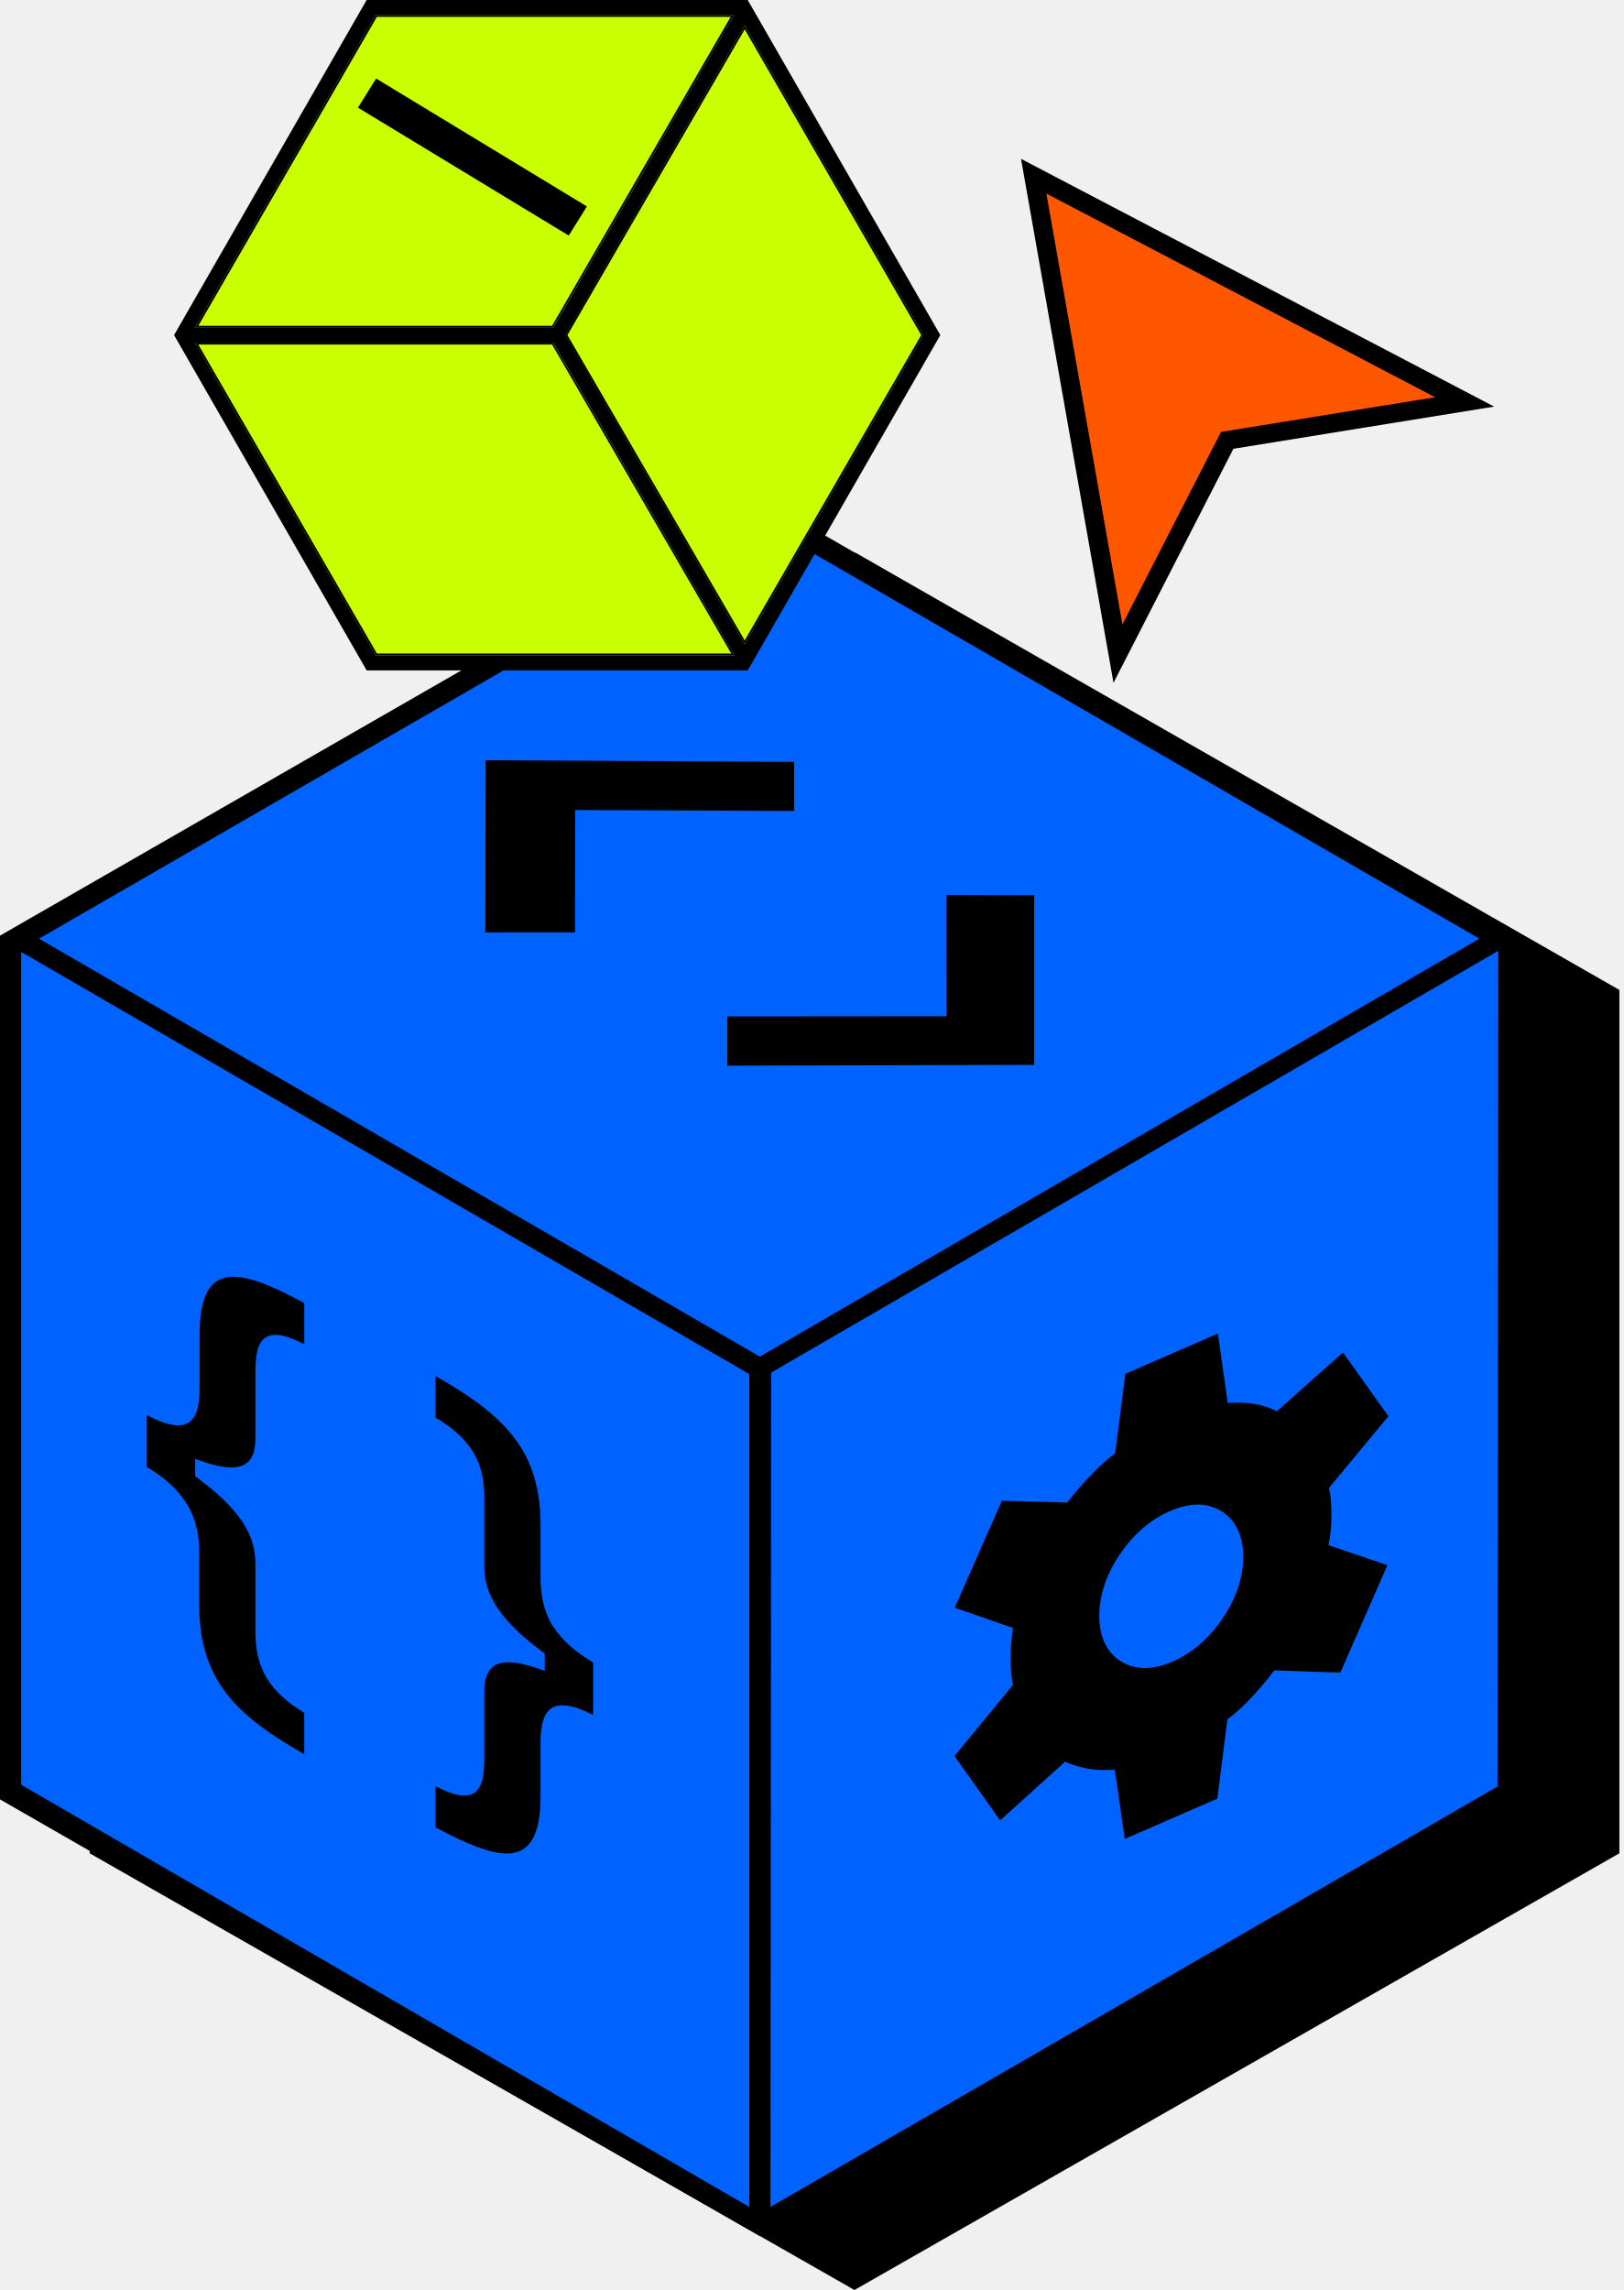
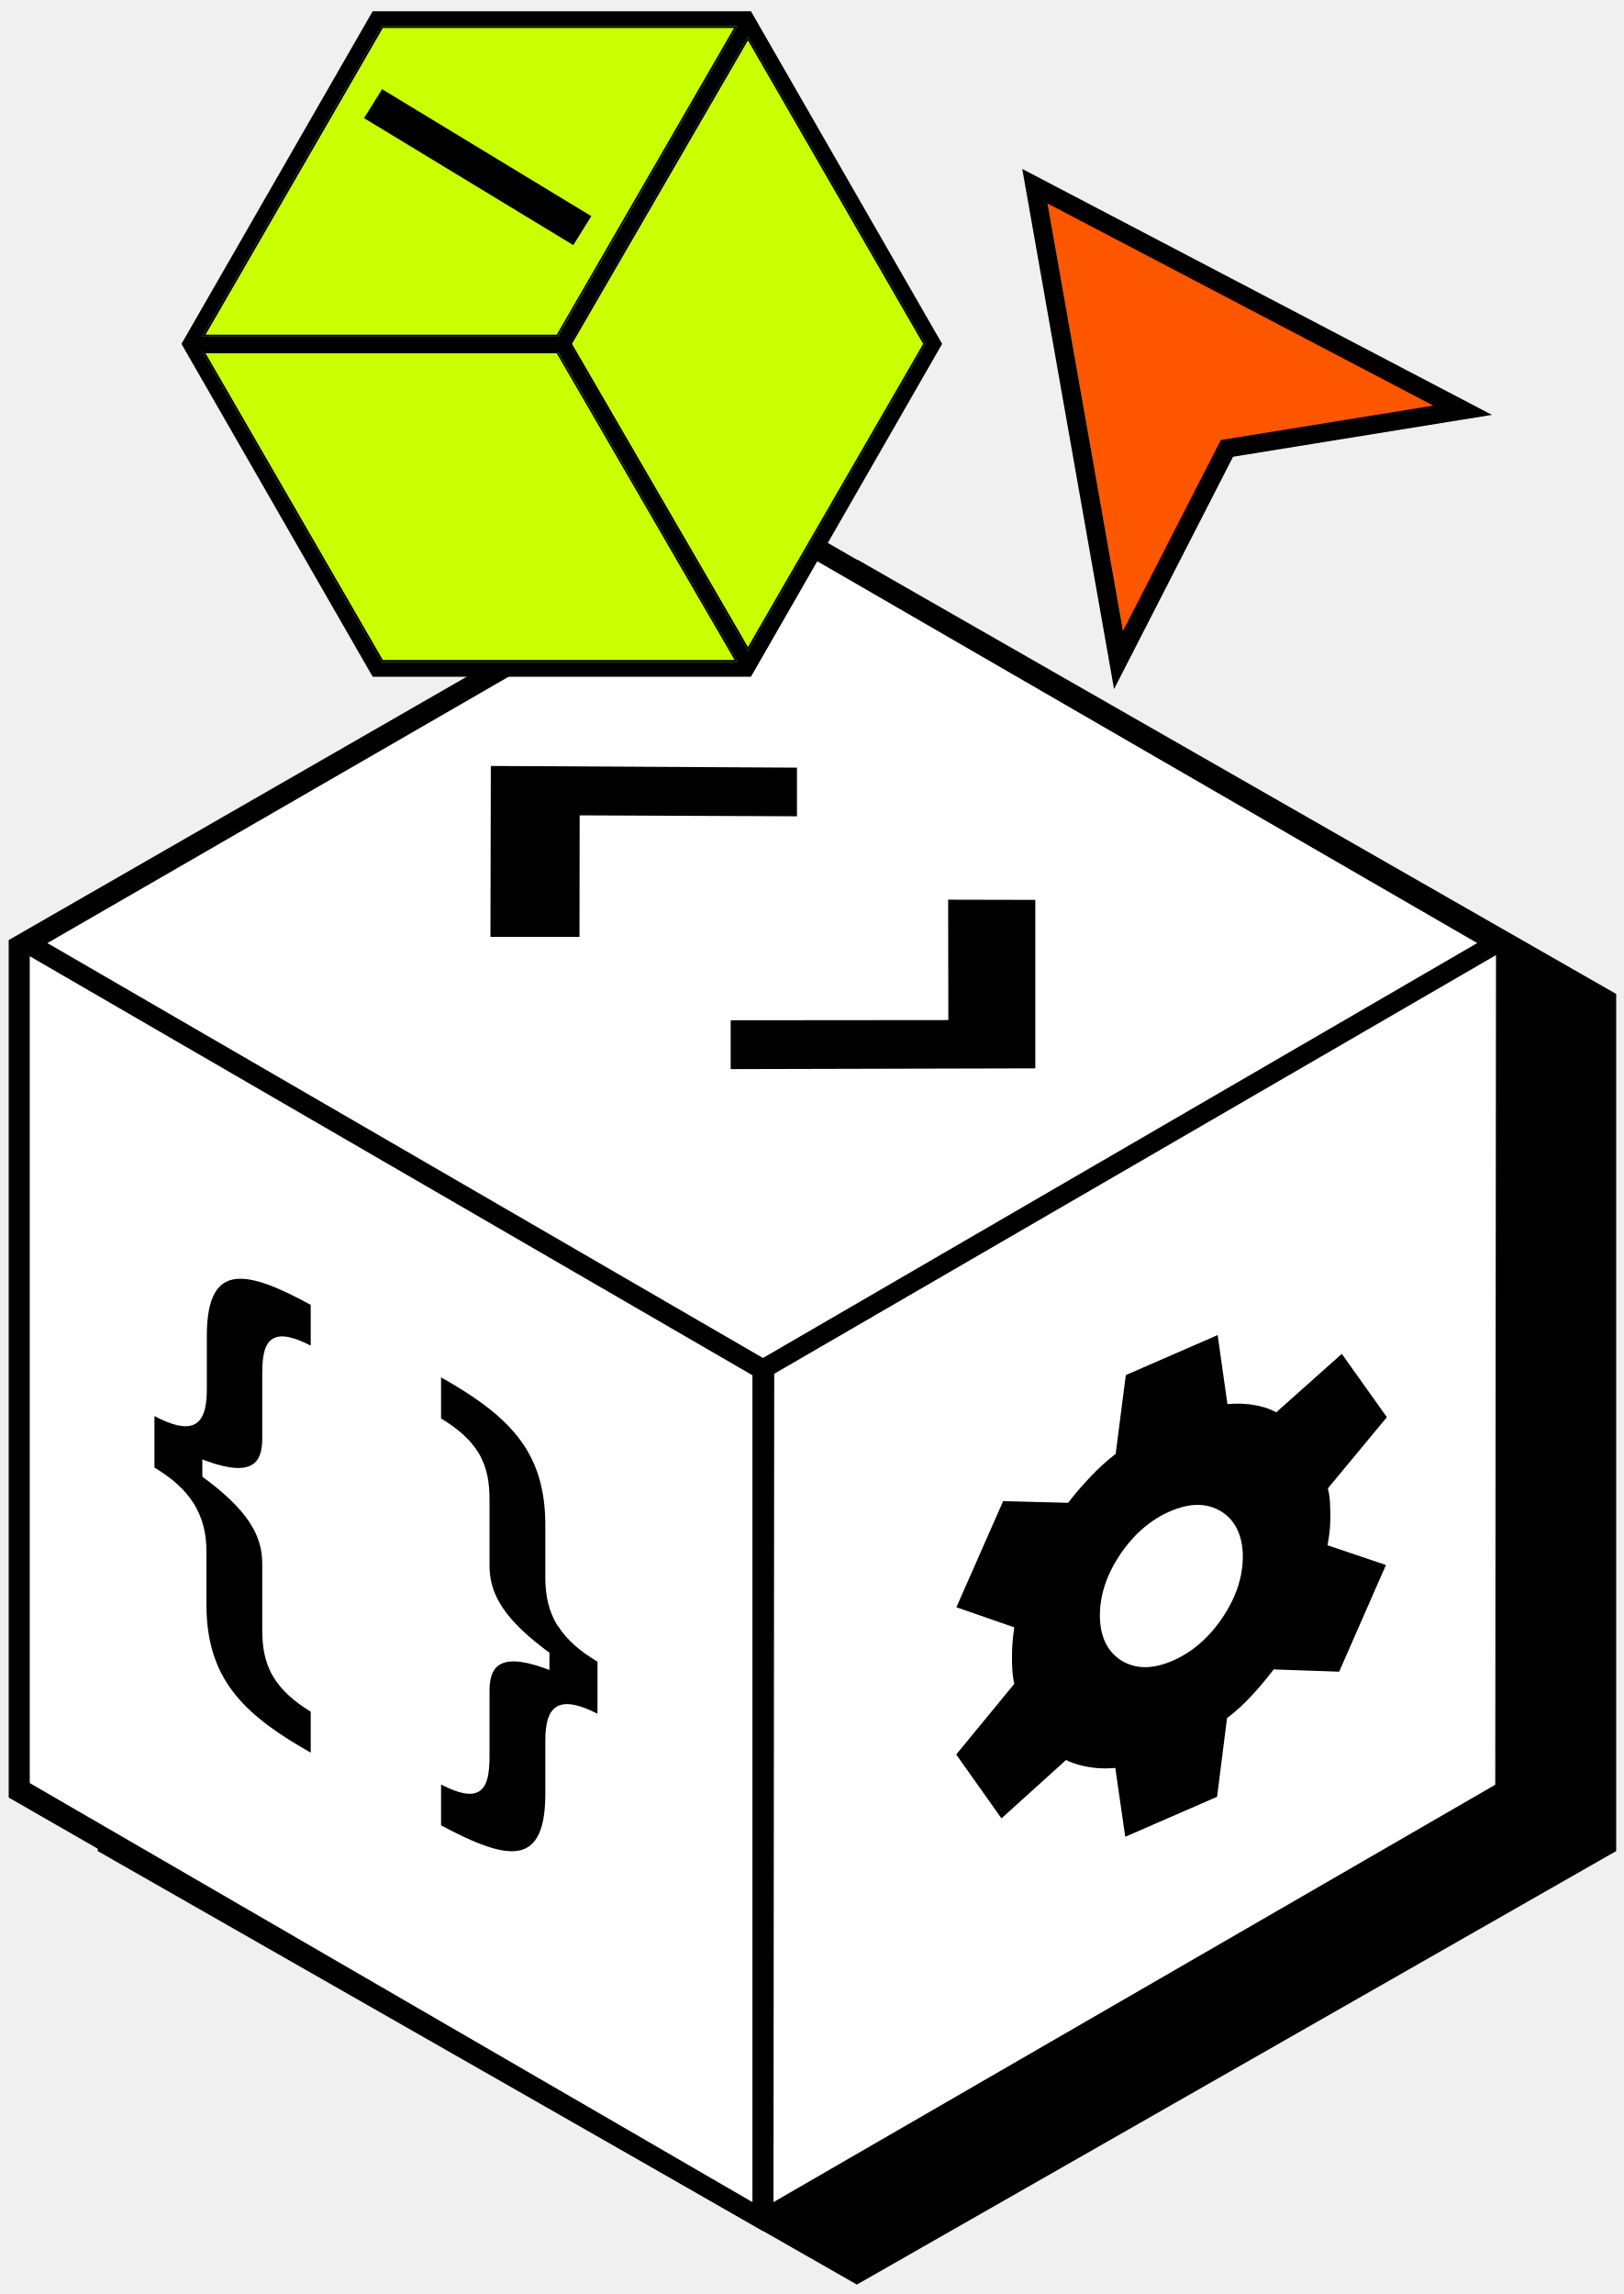
- <svg xmlns="http://www.w3.org/2000/svg" width="117" height="165" viewBox="0 0 117 165" fill="none">
-   <g clip-path="url(#clip0_2_233)">
-     <path d="M61.635 39.822L6.462 71.328V133.535L61.567 165L116.685 133.535V71.328L61.635 39.822Z" fill="black" />
-     <path d="M0 129.65V67.415L54.805 35.909L109.486 67.415V129.65L54.75 161.115L0 129.65Z" fill="black" />
-     <path d="M55.568 98.894L55.514 159.015L107.905 128.723L107.96 68.506L55.568 98.894Z" fill="#0062FF" />
-     <path d="M1.527 128.6L53.987 159.015V99.003L1.527 68.588V128.6Z" fill="#0062FF" />
-     <path d="M2.808 67.633L54.75 97.749L106.596 67.633L54.75 37.641L2.808 67.633Z" fill="#0062FF" />
-     <path d="M34.969 67.183H41.431L41.444 58.363L57.218 58.431V54.9L34.996 54.777L34.969 67.183Z" fill="black" />
-     <path d="M52.405 76.781L74.518 76.726V64.498L68.192 64.484L68.206 73.223L52.405 73.236V76.781Z" fill="black" />
-     <path d="M10.579 105.71V101.961C11.833 102.629 12.815 102.874 13.456 102.575C14.151 102.247 14.383 101.32 14.383 100.025V96.126C14.383 93.209 15.228 92.132 16.537 92.009C17.818 91.886 19.645 92.65 21.922 93.89V96.849C20.668 96.208 19.768 96.003 19.182 96.344C18.541 96.712 18.404 97.667 18.404 98.866V103.597C18.404 104.483 18.214 105.165 17.668 105.492C17.109 105.833 16.141 105.86 14.424 105.247L14.056 105.11V106.365L14.424 106.637C16.155 107.946 17.137 109.05 17.682 110.005C18.227 110.945 18.404 111.818 18.404 112.717V117.448C18.404 118.661 18.555 119.793 19.195 120.87C19.781 121.852 20.681 122.656 21.922 123.419V126.391C19.631 125.096 17.805 123.828 16.523 122.274C15.201 120.679 14.369 118.661 14.355 115.744V111.845C14.355 110.55 14.11 109.364 13.388 108.246C12.747 107.251 11.806 106.433 10.566 105.696L10.579 105.71Z" fill="black" />
-     <path d="M39.877 117.203C40.517 118.225 41.485 119.043 42.739 119.793V123.569C41.512 122.942 40.572 122.71 39.917 122.983C39.195 123.297 38.949 124.224 38.949 125.519V129.418C38.949 132.335 38.104 133.412 36.795 133.535C35.514 133.658 33.673 132.894 31.383 131.667V128.709C32.637 129.35 33.537 129.554 34.123 129.213C34.764 128.845 34.9 127.864 34.9 126.637V121.906C34.9 121.02 35.091 120.338 35.637 120.011C36.196 119.67 37.163 119.643 38.881 120.257L39.249 120.393V119.139L38.881 118.866C37.15 117.557 36.168 116.453 35.623 115.499C35.078 114.558 34.9 113.685 34.9 112.786V108.055C34.9 106.842 34.751 105.724 34.11 104.647C33.523 103.679 32.624 102.888 31.383 102.138V99.153C33.673 100.448 35.5 101.716 36.782 103.256C38.104 104.838 38.936 106.842 38.949 109.773V113.672C38.949 114.953 39.181 116.126 39.863 117.23L39.877 117.203Z" fill="black" />
-     <path d="M80.353 127.496L80.094 127.523C79.93 127.523 79.767 127.537 79.603 127.537C79.235 127.537 78.84 127.509 78.431 127.441C77.844 127.346 77.34 127.196 76.917 127.005L76.754 126.923L72.064 131.163L68.778 126.528L72.991 121.402L72.964 121.279C72.909 121.006 72.882 120.72 72.855 120.407C72.827 120.079 72.827 119.779 72.827 119.479C72.827 119.18 72.827 118.88 72.855 118.552C72.882 118.212 72.909 117.871 72.964 117.516L72.991 117.298L68.792 115.839L72.187 108.137L76.904 108.26L76.986 108.15C77.463 107.537 77.994 106.923 78.581 106.31C79.153 105.71 79.726 105.192 80.257 104.783L80.353 104.715L81.089 98.989L87.756 96.085L88.465 101.089C88.465 101.089 89.01 101.061 89.146 101.061C89.569 101.061 89.978 101.089 90.373 101.157C90.905 101.239 91.396 101.388 91.846 101.607L92.009 101.688L96.767 97.449L100.039 102.043L95.758 107.21L95.785 107.346C95.853 107.632 95.894 107.919 95.908 108.232C95.922 108.546 95.935 108.846 95.935 109.146C95.935 109.446 95.935 109.732 95.908 110.059C95.881 110.373 95.84 110.727 95.772 111.109L95.731 111.341L99.971 112.772L96.576 120.516L91.818 120.352L91.736 120.461C91.246 121.102 90.728 121.715 90.182 122.301C89.637 122.888 89.078 123.392 88.533 123.815L88.437 123.883L87.715 129.595L81.048 132.499L80.326 127.496H80.353ZM86.297 108.409C85.683 108.409 85.002 108.573 84.279 108.887C82.875 109.5 81.662 110.55 80.68 112.009C79.698 113.467 79.208 114.953 79.208 116.439C79.208 117.925 79.739 119.07 80.775 119.711C81.293 120.025 81.866 120.188 82.493 120.188C83.12 120.188 83.788 120.025 84.511 119.711C85.915 119.098 87.128 118.048 88.11 116.589C89.092 115.131 89.582 113.631 89.582 112.159C89.582 110.686 89.051 109.527 88.015 108.887C87.496 108.573 86.924 108.409 86.297 108.409Z" fill="black" />
-     <path d="M26.42 0H53.877L67.756 24.144L53.877 48.302H26.42L12.542 24.144L26.42 0Z" fill="black" />
-     <path d="M39.863 24.689H14.042L27.075 47.225H52.923L39.863 24.689Z" fill="#C9FF00" />
-     <path d="M39.781 24.826L52.691 47.088H27.157L14.287 24.826H39.781ZM39.863 24.689H14.042L27.075 47.225H52.923L39.849 24.689H39.863Z" fill="black" />
-     <path d="M27.075 1.077L14.042 23.613H39.863L52.896 1.077H27.075Z" fill="#C9FF00" />
-     <path d="M52.651 1.213L39.781 23.476H14.287L27.157 1.213H52.651ZM52.882 1.077H27.075L14.042 23.613H39.849L52.896 1.077H52.882Z" fill="black" />
-     <path d="M53.659 1.84L40.735 24.144L53.659 46.42L66.543 24.144L53.659 1.84Z" fill="#C9FF00" />
-     <path d="M53.659 2.113L66.379 24.144L53.659 46.148L40.885 24.144L53.659 2.113ZM53.659 1.84L40.722 24.144L53.659 46.42L66.543 24.144L53.659 1.84Z" fill="black" />
-     <path d="M40.98 16.973L25.793 7.757L27.102 5.658L42.289 14.874L40.98 16.973Z" fill="black" />
-     <path d="M88.623 31.701L88.435 31.735L88.353 31.901L80.568 47.091L74.498 12.695L105.555 28.962L88.636 31.699L88.623 31.701Z" fill="#FF5600" />
-     <path d="M80.236 49.212L73.571 11.446L107.662 29.297L88.873 32.336L80.234 49.199L80.236 49.212ZM75.397 13.948L80.875 44.988L87.98 31.123L103.404 28.622L75.397 13.948Z" fill="black" />
+ <svg xmlns="http://www.w3.org/2000/svg" width="121" height="171" viewBox="0 0 121 171" fill="none">
+   <g clip-path="url(#clip0_270_3054)">
+     <path d="M63.949 41.736L7.285 74.093V137.982L63.879 170.297L120.487 137.982V74.093L63.949 41.736Z" fill="black" />
+     <path d="M0.648 133.992V70.075L56.934 37.718L113.094 70.075V133.992L56.878 166.307L0.648 133.992Z" fill="black" />
+     <path d="M57.718 102.404L57.662 164.151L111.47 133.039L111.526 71.195L57.718 102.404Z" fill="white" />
+     <path d="M2.217 132.913L56.094 164.151V102.516L2.217 71.279V132.913Z" fill="white" />
+     <path d="M3.533 70.299L56.879 101.228L110.126 70.299L56.879 39.496L3.533 70.299Z" fill="white" />
+     <path d="M36.562 69.837H43.199L43.213 60.778L59.413 60.848V57.222L36.59 57.096L36.562 69.837Z" fill="black" />
+     <path d="M54.471 79.694L77.181 79.638V67.079L70.684 67.065L70.698 76.04L54.471 76.054V79.694Z" fill="black" />
+     <path d="M11.514 109.405V105.555C12.802 106.241 13.81 106.493 14.468 106.185C15.182 105.849 15.42 104.897 15.42 103.566V99.562C15.42 96.566 16.288 95.46 17.633 95.334C18.949 95.207 20.825 95.992 23.163 97.266V100.304C21.875 99.646 20.951 99.436 20.349 99.786C19.691 100.164 19.551 101.144 19.551 102.376V107.235C19.551 108.145 19.355 108.845 18.795 109.181C18.221 109.531 17.227 109.559 15.462 108.929L15.084 108.789V110.077L15.462 110.357C17.241 111.701 18.249 112.835 18.809 113.815C19.369 114.782 19.551 115.678 19.551 116.602V121.46C19.551 122.706 19.705 123.868 20.363 124.975C20.965 125.983 21.889 126.809 23.163 127.593V130.645C20.811 129.315 18.935 128.013 17.619 126.417C16.261 124.779 15.406 122.706 15.392 119.71V115.706C15.392 114.376 15.14 113.157 14.398 112.009C13.74 110.987 12.774 110.147 11.5 109.391L11.514 109.405Z" fill="black" />
+     <path d="M41.604 121.208C42.262 122.258 43.256 123.098 44.544 123.868V127.747C43.284 127.103 42.318 126.865 41.646 127.145C40.904 127.467 40.652 128.419 40.652 129.749V133.753C40.652 136.75 39.784 137.856 38.439 137.982C37.123 138.108 35.233 137.324 32.881 136.064V133.025C34.169 133.683 35.093 133.894 35.695 133.543C36.353 133.165 36.493 132.157 36.493 130.897V126.039C36.493 125.129 36.689 124.429 37.249 124.092C37.823 123.742 38.818 123.714 40.582 124.345L40.96 124.485V123.196L40.582 122.916C38.803 121.572 37.795 120.438 37.235 119.458C36.675 118.492 36.493 117.596 36.493 116.672V111.813C36.493 110.567 36.339 109.419 35.681 108.313C35.079 107.319 34.155 106.507 32.881 105.737V102.67C35.233 104 37.109 105.303 38.425 106.885C39.784 108.509 40.638 110.567 40.652 113.577V117.582C40.652 118.898 40.89 120.102 41.59 121.236L41.604 121.208Z" fill="black" />
+     <path d="M83.172 131.779L82.906 131.807C82.738 131.807 82.57 131.821 82.402 131.821C82.024 131.821 81.618 131.793 81.198 131.723C80.596 131.625 80.078 131.471 79.644 131.275L79.476 131.191L74.659 135.546L71.285 130.785L75.612 125.521L75.584 125.395C75.528 125.115 75.5 124.821 75.472 124.499C75.444 124.163 75.444 123.855 75.444 123.546C75.444 123.238 75.444 122.93 75.472 122.594C75.5 122.244 75.528 121.894 75.584 121.53L75.612 121.306L71.299 119.808L74.785 111.897L79.63 112.023L79.714 111.911C80.204 111.281 80.75 110.651 81.352 110.021C81.94 109.405 82.528 108.873 83.074 108.453L83.172 108.383L83.928 102.502L90.775 99.52L91.503 104.659C91.503 104.659 92.063 104.631 92.203 104.631C92.637 104.631 93.057 104.659 93.463 104.729C94.01 104.813 94.514 104.967 94.976 105.191L95.144 105.275L100.03 100.92L103.39 105.639L98.994 110.945L99.022 111.085C99.092 111.379 99.134 111.673 99.148 111.995C99.162 112.317 99.176 112.625 99.176 112.933C99.176 113.241 99.176 113.535 99.148 113.871C99.12 114.194 99.078 114.558 99.008 114.95L98.966 115.188L103.32 116.658L99.834 124.611L94.948 124.443L94.864 124.555C94.359 125.213 93.828 125.843 93.267 126.445C92.707 127.047 92.133 127.565 91.573 127.999L91.475 128.069L90.733 133.936L83.886 136.918L83.144 131.779H83.172ZM89.277 112.177C88.647 112.177 87.947 112.345 87.205 112.667C85.763 113.297 84.516 114.376 83.508 115.874C82.5 117.372 81.996 118.898 81.996 120.424C81.996 121.95 82.542 123.126 83.606 123.785C84.138 124.107 84.727 124.275 85.371 124.275C86.015 124.275 86.701 124.107 87.443 123.785C88.885 123.154 90.131 122.076 91.139 120.578C92.147 119.08 92.651 117.54 92.651 116.028C92.651 114.516 92.105 113.325 91.041 112.667C90.509 112.345 89.921 112.177 89.277 112.177Z" fill="black" />
+     <path d="M27.783 0.838H55.982L70.235 25.634L55.982 50.445H27.783L13.529 25.634L27.783 0.838Z" fill="black" />
+     <path d="M41.589 26.195H15.07L28.456 49.339H55.002L41.589 26.195Z" fill="#C9FF00" />
+     <path d="M41.505 26.335L54.764 49.199H28.54L15.322 26.335H41.505ZM41.589 26.195H15.07L28.456 49.339H55.002L41.575 26.195H41.589Z" fill="black" />
+     <path d="M28.456 1.944L15.07 25.088H41.589L54.974 1.944H28.456Z" fill="#C9FF00" />
+     <path d="M54.722 2.084L41.505 24.948H15.322L28.54 2.084H54.722ZM54.96 1.944H28.456L15.07 25.088H41.575L54.974 1.944H54.96Z" fill="black" />
+     <path d="M55.758 2.728L42.484 25.634L55.758 48.513L68.989 25.634L55.758 2.728Z" fill="#C9FF00" />
+     <path d="M55.758 3.008L68.821 25.634L55.758 48.233L42.639 25.634L55.758 3.008ZM55.758 2.728L42.471 25.634L55.758 48.513L68.989 25.634L55.758 2.728Z" fill="black" />
+     <path d="M42.736 18.27L27.139 8.805L28.483 6.648L44.08 16.113L42.736 18.27Z" fill="black" />
+     <path d="M91.666 33.396L91.473 33.43L91.39 33.601L83.394 49.202L77.16 13.876L109.056 30.583L91.68 33.394L91.666 33.396Z" fill="#FF5600" />
+     <path d="M83.054 51.38L76.209 12.594L111.221 30.926L91.924 34.047L83.051 51.366L83.054 51.38ZM78.084 15.163L83.71 47.042L91.007 32.802L106.848 30.234L78.084 15.163Z" fill="black" />
  </g>
  <defs>
-     <clipPath id="clip0_2_233">
-       <rect width="116.685" height="165" fill="white" />
+     <clipPath id="clip0_270_3054">
+       <rect width="119.838" height="169.459" fill="white" transform="translate(0.648438 0.83783)" />
    </clipPath>
  </defs>
</svg>
